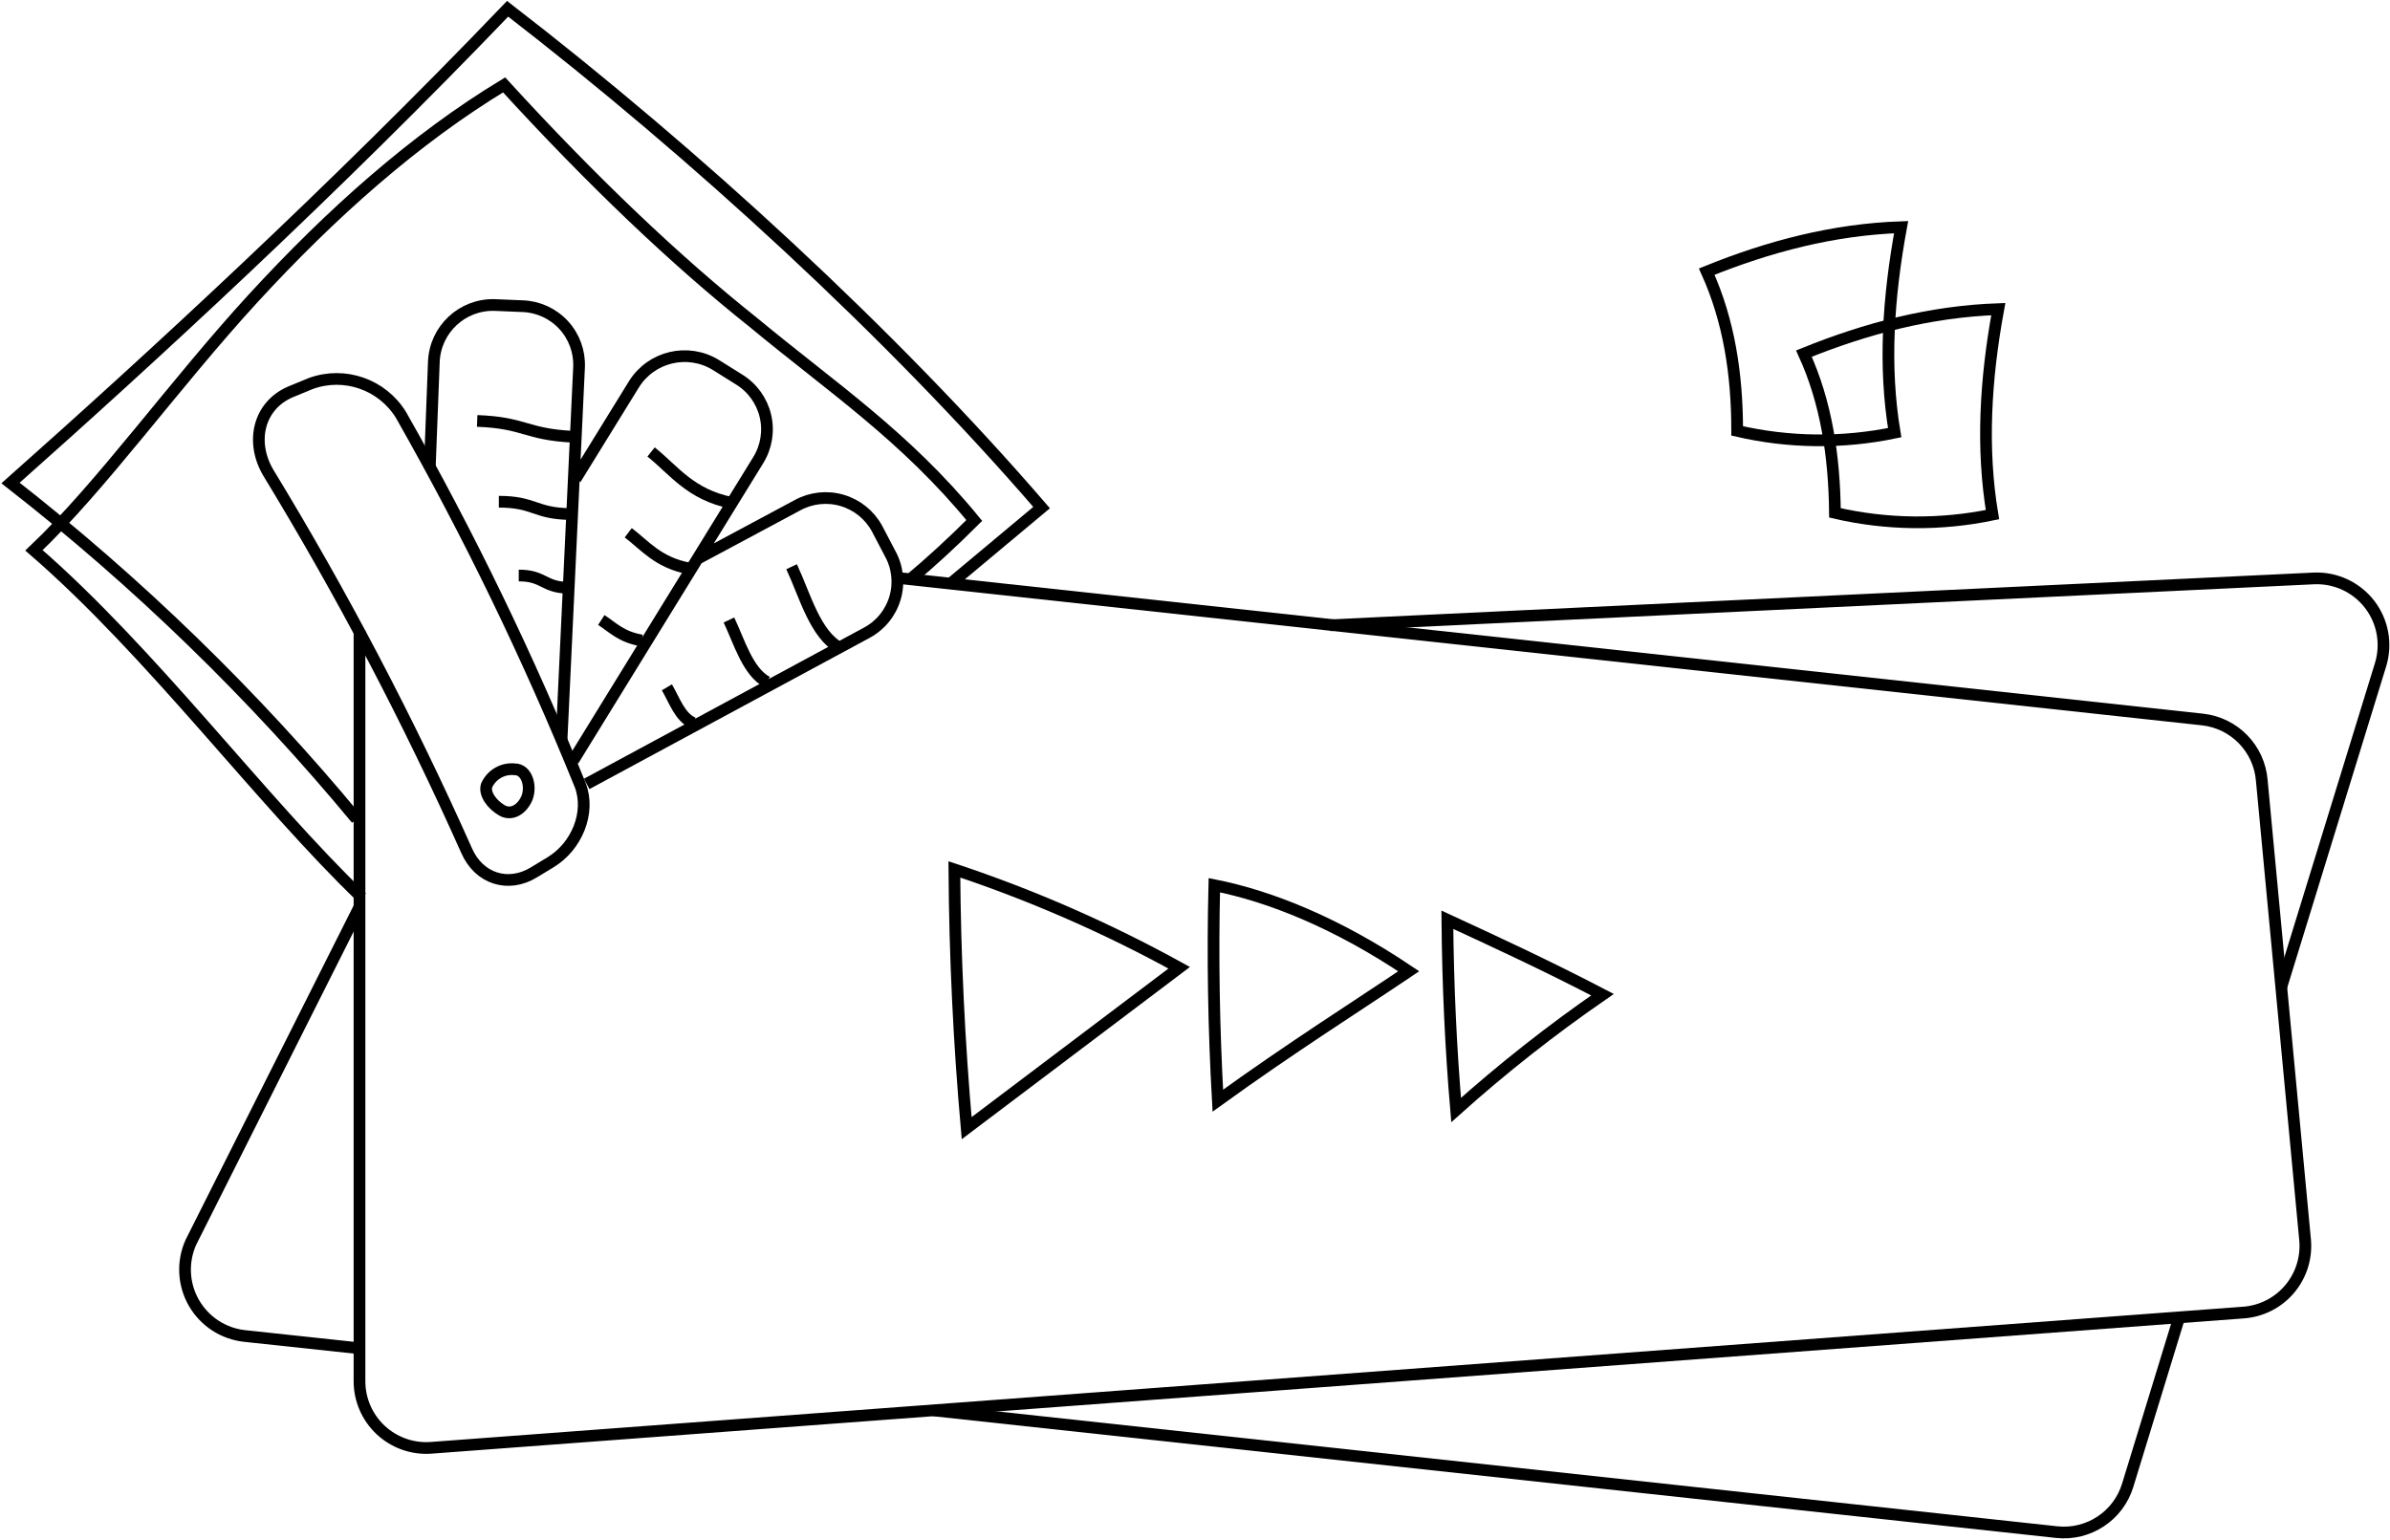
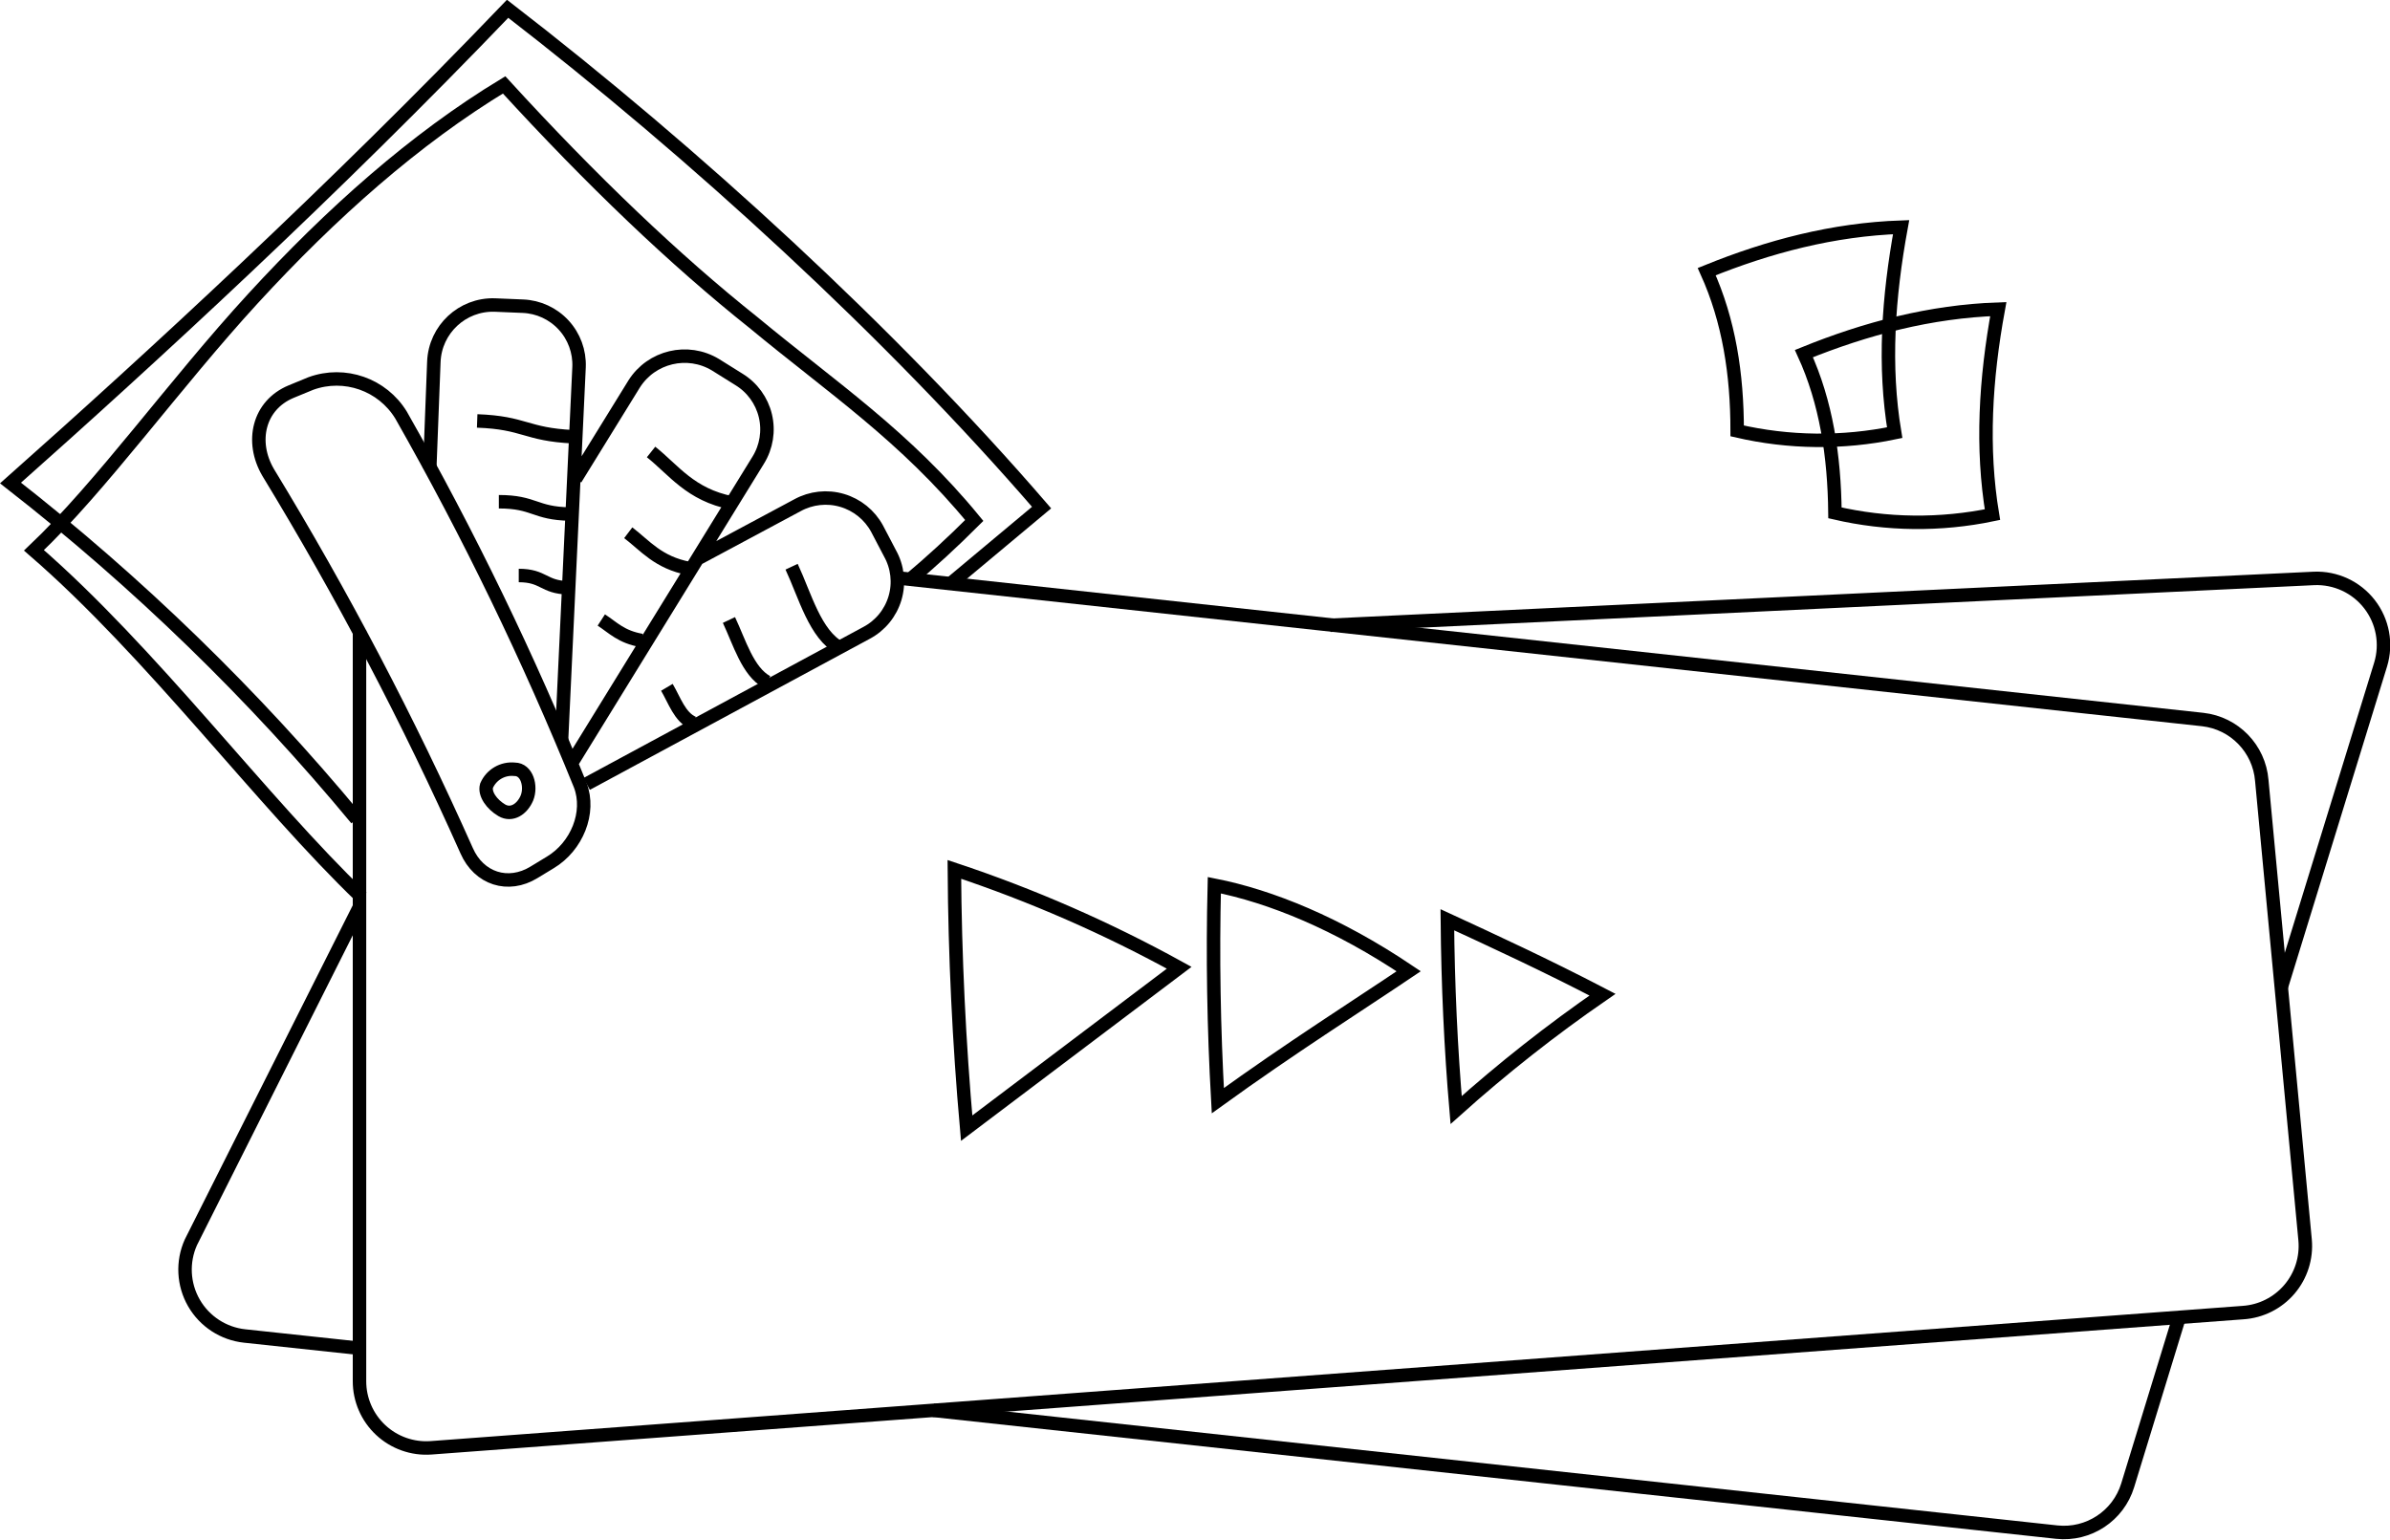
<svg xmlns="http://www.w3.org/2000/svg" viewBox="0 0 408.2 262.9" id="design">
-   <g fill="none" stroke="#000" stroke-width="2">
+   <g fill="none" stroke="#000" stroke-width="2.3">
    <path d="M60.9 139.9A381.4 381.4 0 001.8 82.5c24.1-21.4 55.1-49.9 84.9-81 32 24.7 65.5 55.4 91.2 85.2l-15.8 13.2" />
-     <path d="M61.8 153.3C44.7 136.9 26 111.5 5.8 94c11.5-10.9 24-28.4 37.4-43s27.7-27.3 42.9-36.5q22.5 24.6 42.6 40.6c13.4 11.1 25.9 19.4 37.7 33.8-3.8 3.8-7.4 7.1-11.1 10.2" />
-     <path d="M308.1 60.4c3.8 8.3 5.2 17.5 5.3 27.2a62.6 62.6 0 0026.9.3c-1.9-11.4-1.2-23.1 1-35.1-11.6.4-22.6 3.3-33.2 7.6z" />
-     <path d="M291.5 46.4c3.8 8.4 5.2 17.5 5.2 27.2a62.7 62.7 0 0026.9.3c-1.9-11.4-1.1-23.1 1.1-35.1-11.6.4-22.6 3.3-33.2 7.6z" />
-     <path d="M389.6 168.7l17-55.2a11.4 11.4 0 00-11.4-14.7l-168 8m-67.8 134.1l191.9 20.8a11.4 11.4 0 0012.1-8l8.8-28.7M61.4 154.9l-28.8 57.3a11.4 11.4 0 009.2 16l19.6 2.1" />
+     <path d="M61.8 153.3C44.7 136.9 26 111.5 5.8 94c11.5-10.9 24-28.4 37.4-43s27.7-27.3 42.9-36.5q22.5 24.6 42.6 40.6c13.4 11.1 25.9 19.4 37.7 33.8-3.8 3.8-7.4 7.1-11.1 10.2M308.1 60.4c3.8 8.3 5.2 17.5 5.3 27.2a62.6 62.6 0 0026.9.3c-1.9-11.4-1.2-23.1 1-35.1-11.6.4-22.6 3.3-33.2 7.6z" />
+     <path d="M291.5 46.4c3.8 8.4 5.2 17.5 5.2 27.2a62.7 62.7 0 0026.9.3c-1.9-11.4-1.1-23.1 1.1-35.1-11.6.4-22.6 3.3-33.2 7.6zM389.6 168.7l17-55.2a11.4 11.4 0 00-11.4-14.7l-168 8m-67.8 134.1l191.9 20.8a11.4 11.4 0 0012.1-8l8.8-28.7M61.4 154.9l-28.8 57.3a11.4 11.4 0 009.2 16l19.6 2.1" />
    <path d="M61.4 107.7v128.2a11.4 11.4 0 0012.2 11.4l309.5-23.1a11.4 11.4 0 0010.6-12.4l-7.4-78.5a11.4 11.4 0 00-10.1-10.4l-223-24.2" />
-     <path d="M163 148.5a229.5 229.5 0 0138.4 16.8l-36.3 27.4c-1.3-14.7-2-29.4-2.1-44.2z" />
-     <path d="M207.4 151.2c9.6 1.9 21 6.5 33.2 14.7-8.9 6-20 13-32.6 22.1-.7-12.5-.9-24.7-.6-36.8z" />
-     <path d="M247.2 157.1c7.8 3.6 16.7 7.7 26.5 12.8a251.1 251.1 0 00-25 19.7c-.9-10.5-1.4-21.3-1.5-32.5z" />
-     <path d="M119.4 95.3l16.8-9a10 10 0 0113.6 4l2.2 4.2a9.9 9.9 0 01-4 13.6l-47.8 25.8m-1.9-52.1l10-16.2a10.2 10.2 0 0113.9-3.3l4 2.5a10 10 0 013.3 13.8l-31.6 51.3M73.4 80l.7-18.2c.217-5.54 4.86-9.87 10.4-9.7l4.8.2a10 10 0 019.6 10.4l-3 63.9" />
-     <path d="M94 147.3l-2.8 1.7c-4.4 2.7-9.4 1.1-11.5-3.7a571.7 571.7 0 00-33.9-64.6c-3.1-5.3-1.6-11.5 3.9-13.8l3.4-1.4a12.9 12.9 0 0115.4 5.4 531.9 531.9 0 0130.6 63.2c1.8 4.7-.6 10.5-5.1 13.2z" />
-     <path d="M81.5 71.9c8.2.3 8.2 2.3 16.4 2.7M85.2 85.7c6.1 0 6.1 2 12.1 2.1m-8.7 10.5c4.3 0 4.2 2 8.4 2.1m14.2-23.2c3.9 3.1 6.7 7.3 13.8 8.7M107.3 91c2.9 2.2 5.1 5.1 10.4 6.1m-15 8.8c2 1.3 3.4 2.9 6.9 3.5m25.6-12.6c2.3 4.9 4 11.6 8.3 13.9m-19-4.8c1.8 3.8 3.2 8.8 6.5 10.6m-17.1.9c1.3 2.2 2.2 5.1 4.5 6.1" />
+     <path d="M163 148.5a229.5 229.5 0 0138.4 16.8l-36.3 27.4c-1.3-14.7-2-29.4-2.1-44.2zM207.4 151.2c9.6 1.9 21 6.5 33.2 14.7-8.9 6-20 13-32.6 22.1-.7-12.5-.9-24.7-.6-36.8zM247.2 157.1c7.8 3.6 16.7 7.7 26.5 12.8a251.1 251.1 0 00-25 19.7c-.9-10.5-1.4-21.3-1.5-32.5zM119.4 95.3l16.8-9a10 10 0 0113.6 4l2.2 4.2a9.9 9.9 0 01-4 13.6l-47.8 25.8m-1.9-52.1l10-16.2a10.2 10.2 0 0113.9-3.3l4 2.5a10 10 0 013.3 13.8l-31.6 51.3M73.4 80l.7-18.2c.217-5.54 4.86-9.87 10.4-9.7l4.8.2a10 10 0 019.6 10.4l-3 63.9" />
+     <path d="M94 147.3l-2.8 1.7c-4.4 2.7-9.4 1.1-11.5-3.7a571.7 571.7 0 00-33.9-64.6c-3.1-5.3-1.6-11.5 3.9-13.8l3.4-1.4a12.9 12.9 0 0115.4 5.4 531.9 531.9 0 0130.6 63.2c1.8 4.7-.6 10.5-5.1 13.2zM81.5 71.9c8.2.3 8.2 2.3 16.4 2.7M85.2 85.7c6.1 0 6.1 2 12.1 2.1m-8.7 10.5c4.3 0 4.2 2 8.4 2.1m14.2-23.2c3.9 3.1 6.7 7.3 13.8 8.7M107.3 91c2.9 2.2 5.1 5.1 10.4 6.1m-15 8.8c2 1.3 3.4 2.9 6.9 3.5m25.6-12.6c2.3 4.9 4 11.6 8.3 13.9m-19-4.8c1.8 3.8 3.2 8.8 6.5 10.6m-17.1.9c1.3 2.2 2.2 5.1 4.5 6.1" />
    <path d="M90 136.3c-.8 1.9-2.6 3.1-4.3 2.1s-3-2.8-2.6-4.2a4.7 4.7 0 014.8-2.8c2.1 0 2.9 2.9 2.1 4.9z" />
  </g>
</svg>
